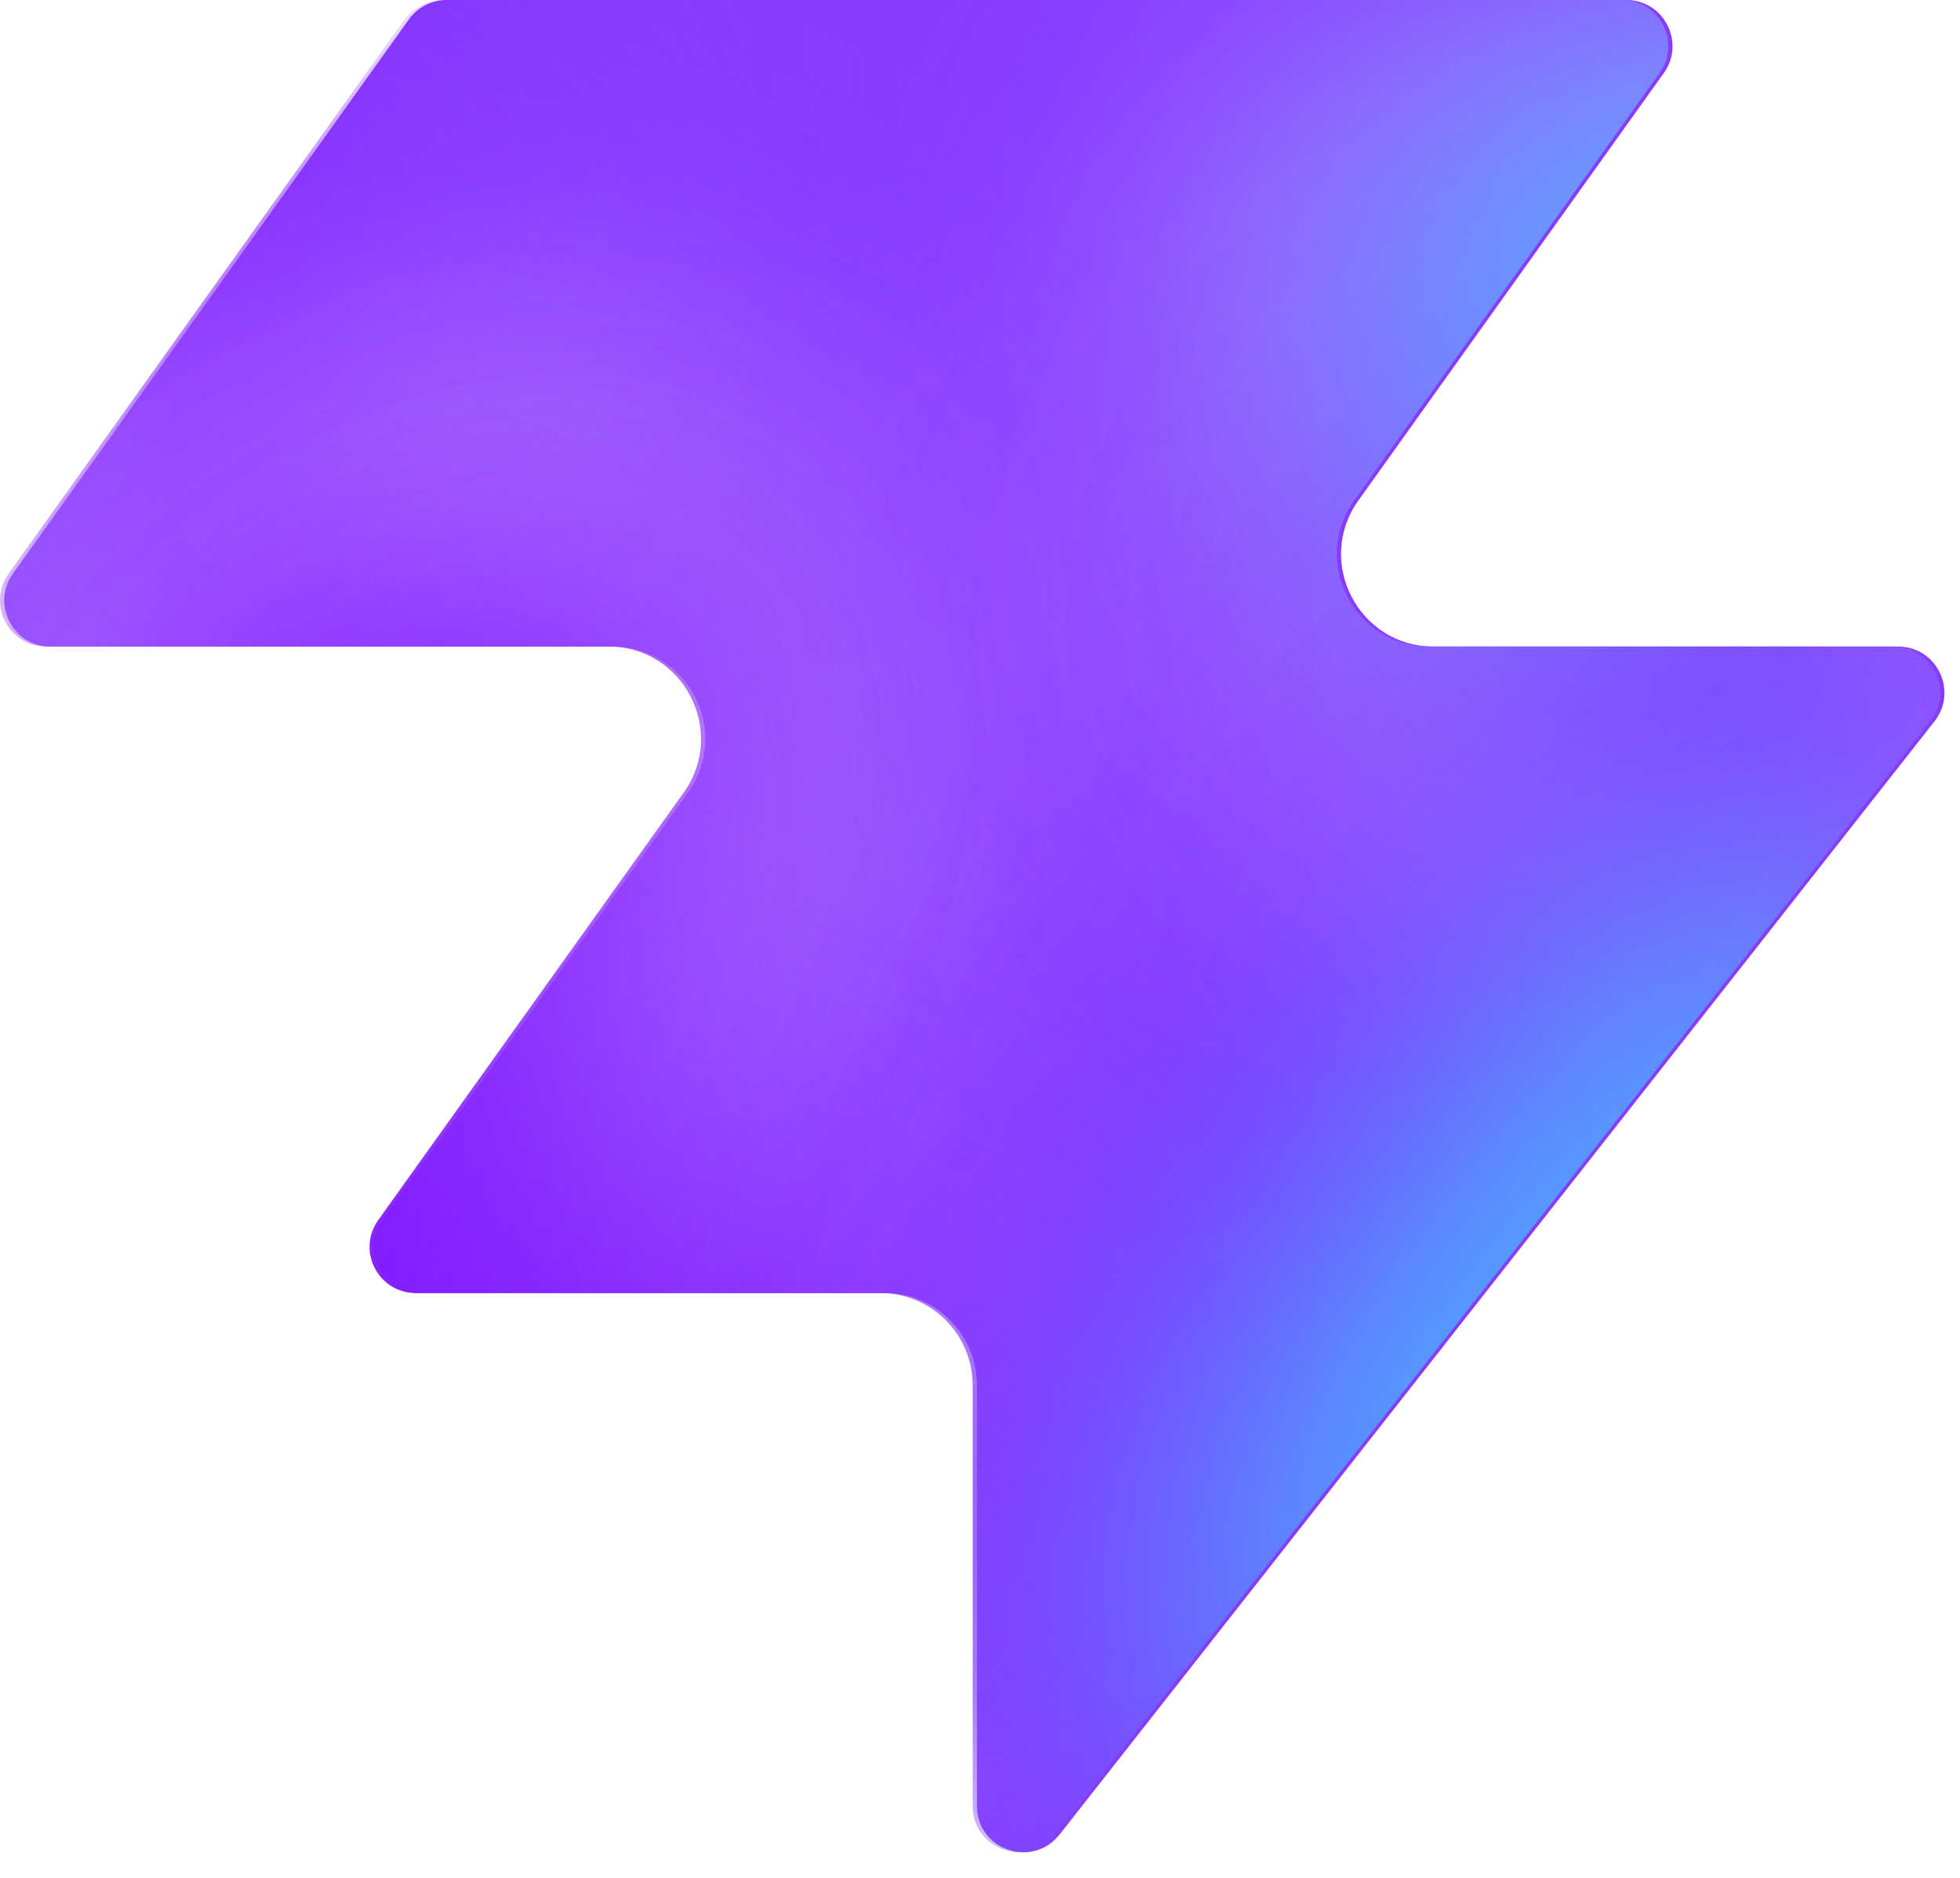
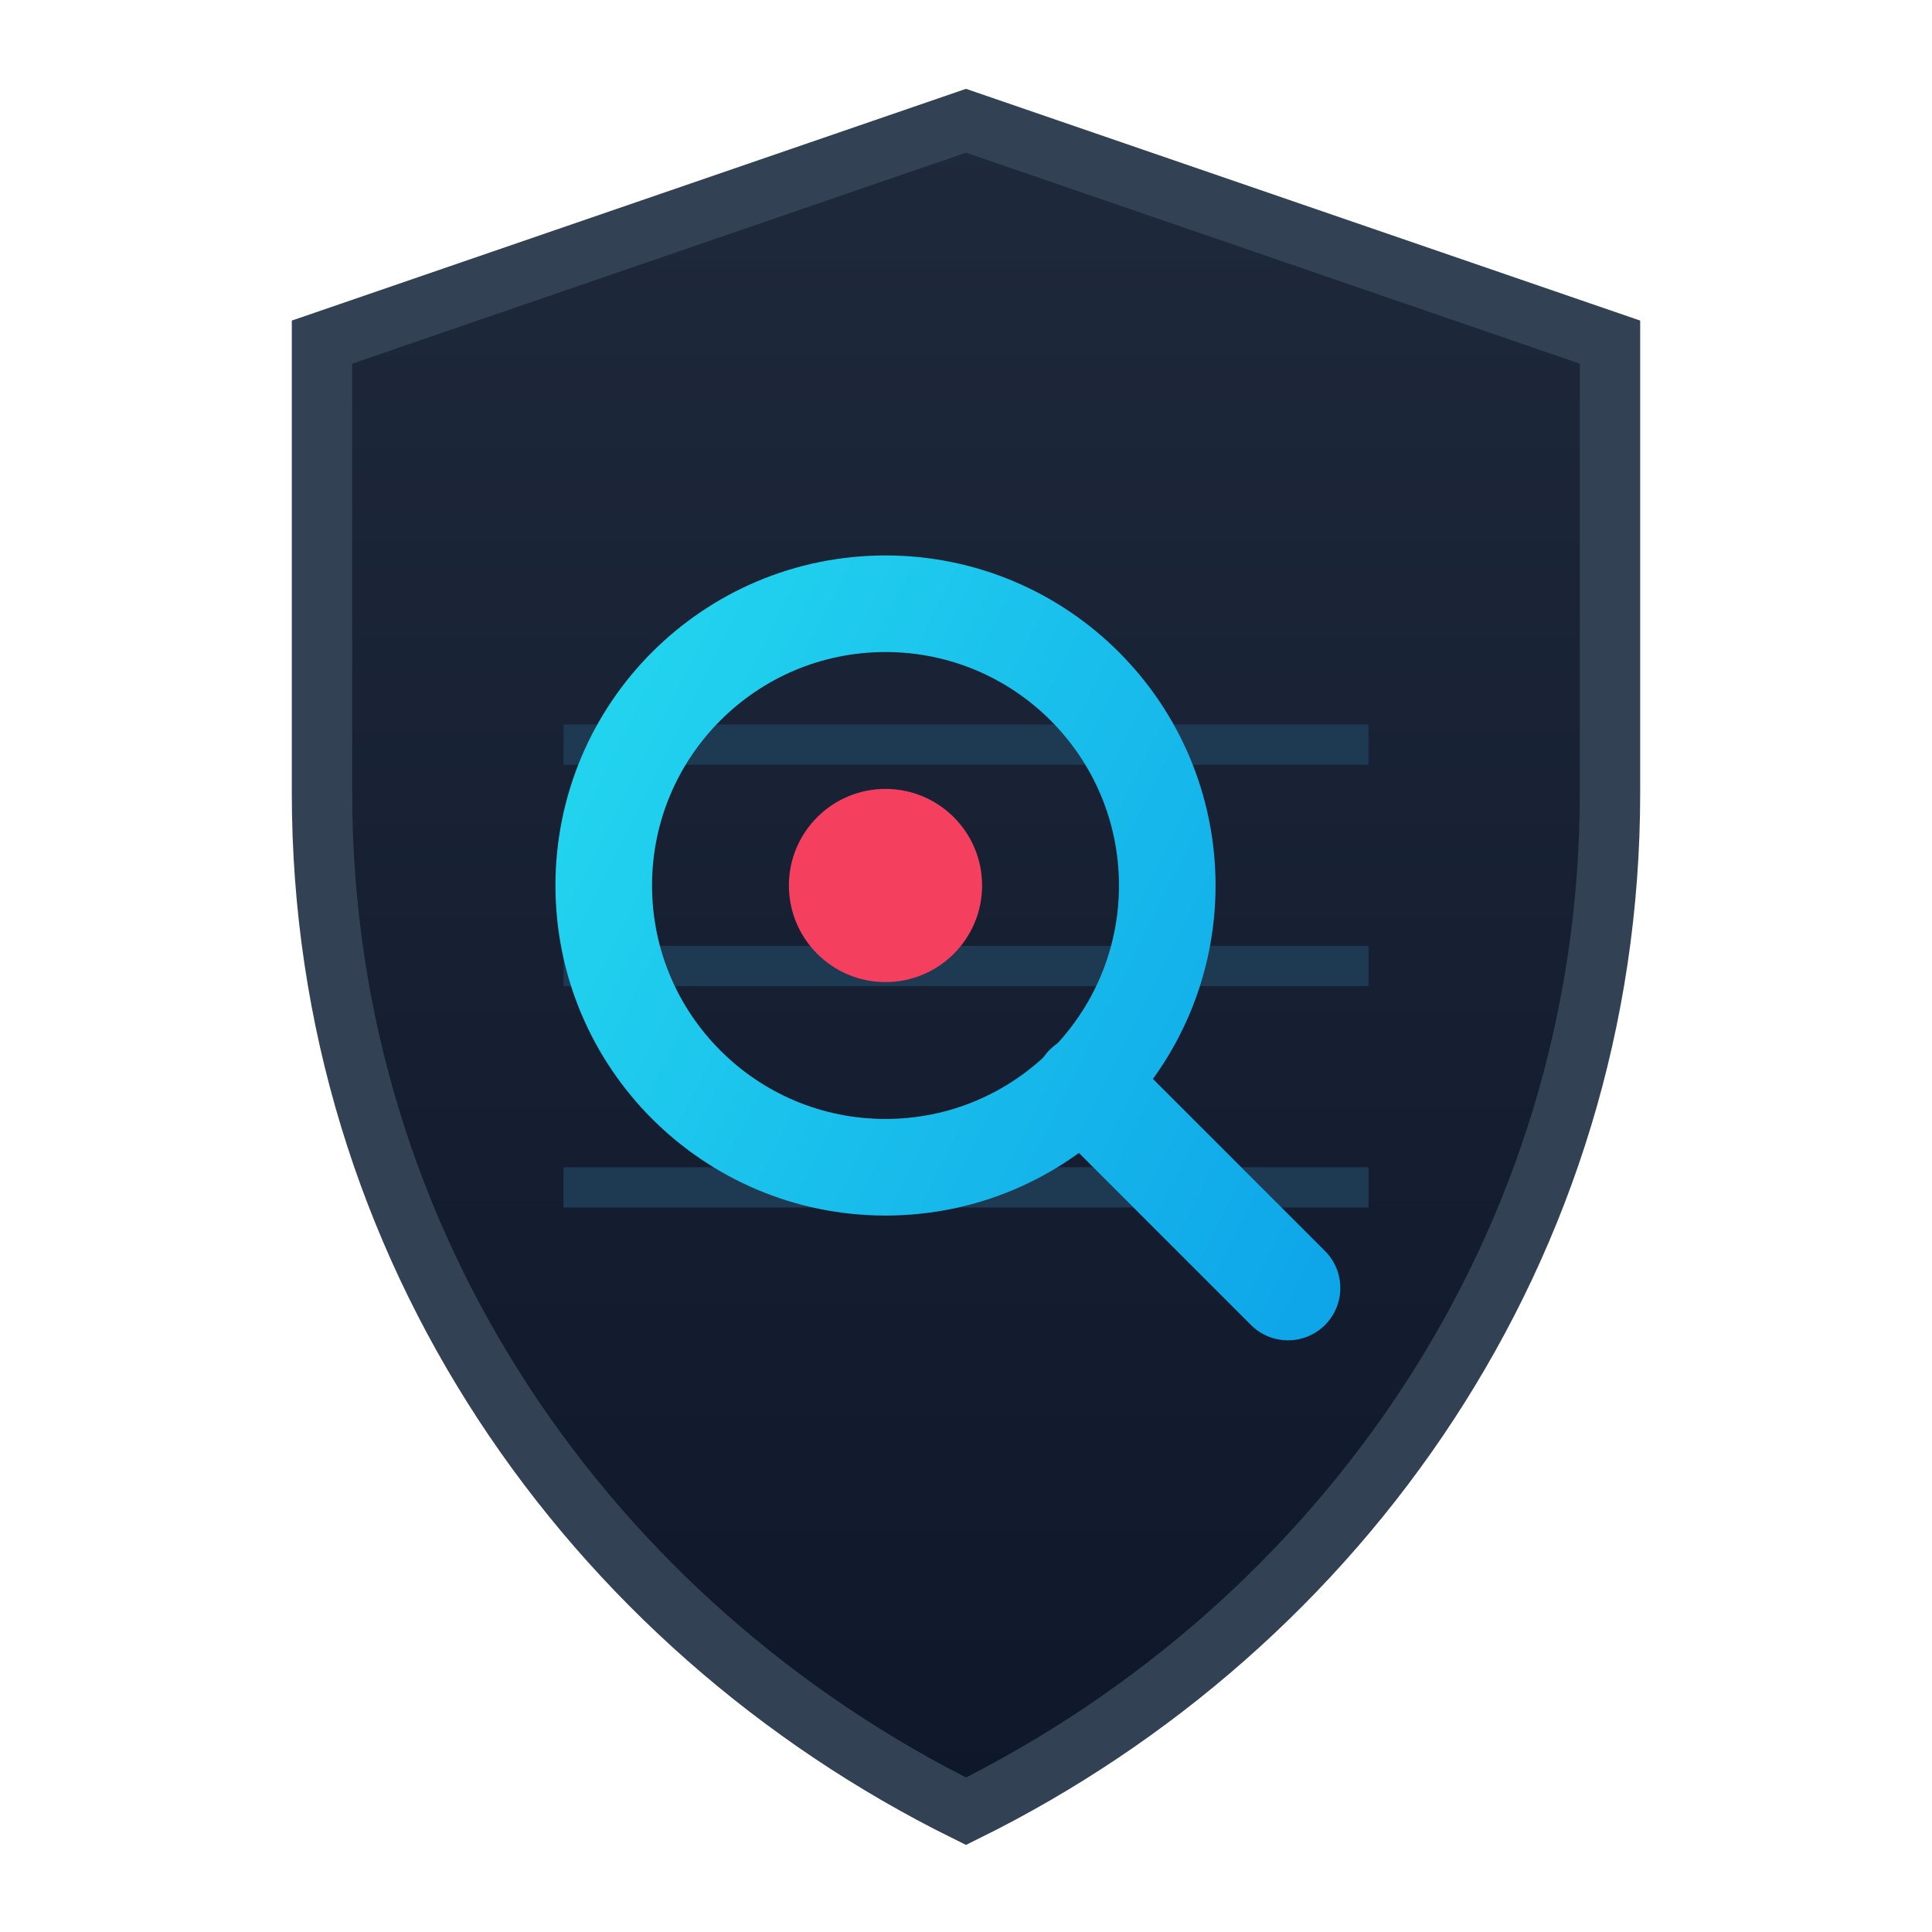
- <svg xmlns="http://www.w3.org/2000/svg" width="48" height="46" fill="none" viewBox="0 0 48 46">
-   <path fill="#863bff" d="M25.946 44.938c-.664.845-2.021.375-2.021-.698V33.937a2.26 2.26 0 0 0-2.262-2.262H10.287c-.92 0-1.456-1.04-.92-1.788l7.48-10.471c1.07-1.497 0-3.578-1.842-3.578H1.237c-.92 0-1.456-1.04-.92-1.788L10.013.474c.214-.297.556-.474.92-.474h28.894c.92 0 1.456 1.04.92 1.788l-7.48 10.471c-1.07 1.498 0 3.579 1.842 3.579h11.377c.943 0 1.473 1.088.89 1.83L25.947 44.94z" style="fill:#863bff;fill:color(display-p3 .525 .23 1);fill-opacity:1" />
-   <mask id="a" width="48" height="46" x="0" y="0" maskUnits="userSpaceOnUse" style="mask-type:alpha">
-     <path fill="#000" d="M25.842 44.938c-.664.844-2.021.375-2.021-.698V33.937a2.26 2.26 0 0 0-2.262-2.262H10.183c-.92 0-1.456-1.04-.92-1.788l7.48-10.471c1.07-1.498 0-3.579-1.842-3.579H1.133c-.92 0-1.456-1.04-.92-1.787L9.91.473c.214-.297.556-.474.92-.474h28.894c.92 0 1.456 1.04.92 1.788l-7.48 10.471c-1.07 1.498 0 3.578 1.842 3.578h11.377c.943 0 1.473 1.088.89 1.832L25.843 44.94z" style="fill:#000;fill-opacity:1" />
-   </mask>
-   <g mask="url(#a)">
-     <g filter="url(#b)">
-       <ellipse cx="5.508" cy="14.704" fill="#ede6ff" rx="5.508" ry="14.704" style="fill:#ede6ff;fill:color(display-p3 .927 .903 1);fill-opacity:1" transform="matrix(.00324 1 1 -.00324 -4.47 31.516)" />
-     </g>
-     <g filter="url(#c)">
-       <ellipse cx="10.399" cy="29.851" fill="#ede6ff" rx="10.399" ry="29.851" style="fill:#ede6ff;fill:color(display-p3 .927 .903 1);fill-opacity:1" transform="matrix(.00324 1 1 -.00324 -39.328 7.883)" />
-     </g>
-     <g filter="url(#d)">
-       <ellipse cx="5.508" cy="30.487" fill="#7e14ff" rx="5.508" ry="30.487" style="fill:#7e14ff;fill:color(display-p3 .492 .077 1);fill-opacity:1" transform="rotate(89.814 -25.913 -14.639)scale(1 -1)" />
-     </g>
-     <g filter="url(#e)">
-       <ellipse cx="5.508" cy="30.599" fill="#7e14ff" rx="5.508" ry="30.599" style="fill:#7e14ff;fill:color(display-p3 .492 .077 1);fill-opacity:1" transform="rotate(89.814 -32.644 -3.334)scale(1 -1)" />
-     </g>
-     <g filter="url(#f)">
-       <ellipse cx="5.508" cy="30.599" fill="#7e14ff" rx="5.508" ry="30.599" style="fill:#7e14ff;fill:color(display-p3 .492 .077 1);fill-opacity:1" transform="matrix(.00324 1 1 -.00324 -34.34 30.47)" />
-     </g>
-     <g filter="url(#g)">
-       <ellipse cx="14.072" cy="22.078" fill="#ede6ff" rx="14.072" ry="22.078" style="fill:#ede6ff;fill:color(display-p3 .927 .903 1);fill-opacity:1" transform="rotate(93.35 24.506 48.493)scale(-1 1)" />
-     </g>
-     <g filter="url(#h)">
-       <ellipse cx="3.47" cy="21.501" fill="#7e14ff" rx="3.47" ry="21.501" style="fill:#7e14ff;fill:color(display-p3 .492 .077 1);fill-opacity:1" transform="rotate(89.009 28.708 47.59)scale(-1 1)" />
-     </g>
-     <g filter="url(#i)">
-       <ellipse cx="3.47" cy="21.501" fill="#7e14ff" rx="3.47" ry="21.501" style="fill:#7e14ff;fill:color(display-p3 .492 .077 1);fill-opacity:1" transform="rotate(89.009 28.708 47.59)scale(-1 1)" />
-     </g>
-     <g filter="url(#j)">
-       <ellipse cx=".387" cy="8.972" fill="#7e14ff" rx="4.407" ry="29.108" style="fill:#7e14ff;fill:color(display-p3 .492 .077 1);fill-opacity:1" transform="rotate(39.51 .387 8.972)" />
-     </g>
-     <g filter="url(#k)">
-       <ellipse cx="47.523" cy="-6.092" fill="#7e14ff" rx="4.407" ry="29.108" style="fill:#7e14ff;fill:color(display-p3 .492 .077 1);fill-opacity:1" transform="rotate(37.892 47.523 -6.092)" />
-     </g>
-     <g filter="url(#l)">
-       <ellipse cx="41.412" cy="6.333" fill="#47bfff" rx="5.971" ry="9.665" style="fill:#47bfff;fill:color(display-p3 .28 .748 1);fill-opacity:1" transform="rotate(37.892 41.412 6.333)" />
-     </g>
-     <g filter="url(#m)">
-       <ellipse cx="-1.879" cy="38.332" fill="#7e14ff" rx="4.407" ry="29.108" style="fill:#7e14ff;fill:color(display-p3 .492 .077 1);fill-opacity:1" transform="rotate(37.892 -1.88 38.332)" />
-     </g>
-     <g filter="url(#n)">
-       <ellipse cx="-1.879" cy="38.332" fill="#7e14ff" rx="4.407" ry="29.108" style="fill:#7e14ff;fill:color(display-p3 .492 .077 1);fill-opacity:1" transform="rotate(37.892 -1.88 38.332)" />
-     </g>
-     <g filter="url(#o)">
-       <ellipse cx="35.651" cy="29.907" fill="#7e14ff" rx="4.407" ry="29.108" style="fill:#7e14ff;fill:color(display-p3 .492 .077 1);fill-opacity:1" transform="rotate(37.892 35.651 29.907)" />
-     </g>
-     <g filter="url(#p)">
-       <ellipse cx="38.418" cy="32.4" fill="#47bfff" rx="5.971" ry="15.297" style="fill:#47bfff;fill:color(display-p3 .28 .748 1);fill-opacity:1" transform="rotate(37.892 38.418 32.4)" />
-     </g>
-   </g>
+ <svg xmlns="http://www.w3.org/2000/svg" viewBox="0 0 48 48" fill="none">
  <defs>
-     <filter id="b" width="60.045" height="41.654" x="-19.77" y="16.149" color-interpolation-filters="sRGB" filterUnits="userSpaceOnUse">
-       <feFlood flood-opacity="0" result="BackgroundImageFix" />
-       <feBlend in="SourceGraphic" in2="BackgroundImageFix" result="shape" />
-       <feGaussianBlur result="effect1_foregroundBlur_2002_17158" stdDeviation="7.659" />
-     </filter>
-     <filter id="c" width="90.34" height="51.437" x="-54.613" y="-7.533" color-interpolation-filters="sRGB" filterUnits="userSpaceOnUse">
-       <feFlood flood-opacity="0" result="BackgroundImageFix" />
-       <feBlend in="SourceGraphic" in2="BackgroundImageFix" result="shape" />
-       <feGaussianBlur result="effect1_foregroundBlur_2002_17158" stdDeviation="7.659" />
-     </filter>
-     <filter id="d" width="79.355" height="29.4" x="-49.64" y="2.03" color-interpolation-filters="sRGB" filterUnits="userSpaceOnUse">
-       <feFlood flood-opacity="0" result="BackgroundImageFix" />
-       <feBlend in="SourceGraphic" in2="BackgroundImageFix" result="shape" />
-       <feGaussianBlur result="effect1_foregroundBlur_2002_17158" stdDeviation="4.596" />
-     </filter>
-     <filter id="e" width="79.579" height="29.4" x="-45.045" y="20.029" color-interpolation-filters="sRGB" filterUnits="userSpaceOnUse">
-       <feFlood flood-opacity="0" result="BackgroundImageFix" />
-       <feBlend in="SourceGraphic" in2="BackgroundImageFix" result="shape" />
-       <feGaussianBlur result="effect1_foregroundBlur_2002_17158" stdDeviation="4.596" />
-     </filter>
-     <filter id="f" width="79.579" height="29.4" x="-43.513" y="21.178" color-interpolation-filters="sRGB" filterUnits="userSpaceOnUse">
-       <feFlood flood-opacity="0" result="BackgroundImageFix" />
-       <feBlend in="SourceGraphic" in2="BackgroundImageFix" result="shape" />
-       <feGaussianBlur result="effect1_foregroundBlur_2002_17158" stdDeviation="4.596" />
-     </filter>
-     <filter id="g" width="74.749" height="58.852" x="15.756" y="-17.901" color-interpolation-filters="sRGB" filterUnits="userSpaceOnUse">
-       <feFlood flood-opacity="0" result="BackgroundImageFix" />
-       <feBlend in="SourceGraphic" in2="BackgroundImageFix" result="shape" />
-       <feGaussianBlur result="effect1_foregroundBlur_2002_17158" stdDeviation="7.659" />
-     </filter>
-     <filter id="h" width="61.377" height="25.362" x="23.548" y="2.284" color-interpolation-filters="sRGB" filterUnits="userSpaceOnUse">
-       <feFlood flood-opacity="0" result="BackgroundImageFix" />
-       <feBlend in="SourceGraphic" in2="BackgroundImageFix" result="shape" />
-       <feGaussianBlur result="effect1_foregroundBlur_2002_17158" stdDeviation="4.596" />
-     </filter>
-     <filter id="i" width="61.377" height="25.362" x="23.548" y="2.284" color-interpolation-filters="sRGB" filterUnits="userSpaceOnUse">
-       <feFlood flood-opacity="0" result="BackgroundImageFix" />
-       <feBlend in="SourceGraphic" in2="BackgroundImageFix" result="shape" />
-       <feGaussianBlur result="effect1_foregroundBlur_2002_17158" stdDeviation="4.596" />
-     </filter>
-     <filter id="j" width="56.045" height="63.649" x="-27.636" y="-22.853" color-interpolation-filters="sRGB" filterUnits="userSpaceOnUse">
-       <feFlood flood-opacity="0" result="BackgroundImageFix" />
-       <feBlend in="SourceGraphic" in2="BackgroundImageFix" result="shape" />
-       <feGaussianBlur result="effect1_foregroundBlur_2002_17158" stdDeviation="4.596" />
-     </filter>
-     <filter id="k" width="54.814" height="64.646" x="20.116" y="-38.415" color-interpolation-filters="sRGB" filterUnits="userSpaceOnUse">
-       <feFlood flood-opacity="0" result="BackgroundImageFix" />
-       <feBlend in="SourceGraphic" in2="BackgroundImageFix" result="shape" />
-       <feGaussianBlur result="effect1_foregroundBlur_2002_17158" stdDeviation="4.596" />
-     </filter>
-     <filter id="l" width="33.541" height="35.313" x="24.641" y="-11.323" color-interpolation-filters="sRGB" filterUnits="userSpaceOnUse">
-       <feFlood flood-opacity="0" result="BackgroundImageFix" />
-       <feBlend in="SourceGraphic" in2="BackgroundImageFix" result="shape" />
-       <feGaussianBlur result="effect1_foregroundBlur_2002_17158" stdDeviation="4.596" />
-     </filter>
-     <filter id="m" width="54.814" height="64.646" x="-29.286" y="6.009" color-interpolation-filters="sRGB" filterUnits="userSpaceOnUse">
-       <feFlood flood-opacity="0" result="BackgroundImageFix" />
-       <feBlend in="SourceGraphic" in2="BackgroundImageFix" result="shape" />
-       <feGaussianBlur result="effect1_foregroundBlur_2002_17158" stdDeviation="4.596" />
-     </filter>
-     <filter id="n" width="54.814" height="64.646" x="-29.286" y="6.009" color-interpolation-filters="sRGB" filterUnits="userSpaceOnUse">
-       <feFlood flood-opacity="0" result="BackgroundImageFix" />
-       <feBlend in="SourceGraphic" in2="BackgroundImageFix" result="shape" />
-       <feGaussianBlur result="effect1_foregroundBlur_2002_17158" stdDeviation="4.596" />
-     </filter>
-     <filter id="o" width="54.814" height="64.646" x="8.244" y="-2.416" color-interpolation-filters="sRGB" filterUnits="userSpaceOnUse">
-       <feFlood flood-opacity="0" result="BackgroundImageFix" />
-       <feBlend in="SourceGraphic" in2="BackgroundImageFix" result="shape" />
-       <feGaussianBlur result="effect1_foregroundBlur_2002_17158" stdDeviation="4.596" />
-     </filter>
-     <filter id="p" width="39.409" height="43.623" x="18.713" y="10.588" color-interpolation-filters="sRGB" filterUnits="userSpaceOnUse">
-       <feFlood flood-opacity="0" result="BackgroundImageFix" />
-       <feBlend in="SourceGraphic" in2="BackgroundImageFix" result="shape" />
-       <feGaussianBlur result="effect1_foregroundBlur_2002_17158" stdDeviation="4.596" />
-     </filter>
+     <linearGradient id="vaShield" x1="24" y1="3" x2="24" y2="45" gradientUnits="userSpaceOnUse">
+       <stop offset="0" stop-color="#1e293b" />
+       <stop offset="1" stop-color="#0f172a" />
+     </linearGradient>
+     <linearGradient id="vaScan" x1="14" y1="20" x2="34" y2="30" gradientUnits="userSpaceOnUse">
+       <stop offset="0" stop-color="#22d3ee" />
+       <stop offset="1" stop-color="#0ea5e9" />
+     </linearGradient>
  </defs>
+   <path d="M24 3 8 8.5v11.2C8 31 14.7 40.4 24 45c9.3-4.6 16-14 16-25.3V8.5L24 3Z" fill="url(#vaShield)" stroke="#334155" stroke-width="1.5" />
+   <path d="M14 18.5h20M14 24h20M14 29.5h20" stroke="#1e3a52" stroke-width="1" />
+   <circle cx="22" cy="22" r="7" fill="none" stroke="url(#vaScan)" stroke-width="2.4" />
+   <path d="M27 27l5 5" stroke="url(#vaScan)" stroke-width="2.6" stroke-linecap="round" />
+   <circle cx="22" cy="22" r="2.4" fill="#f43f5e" />
</svg>
